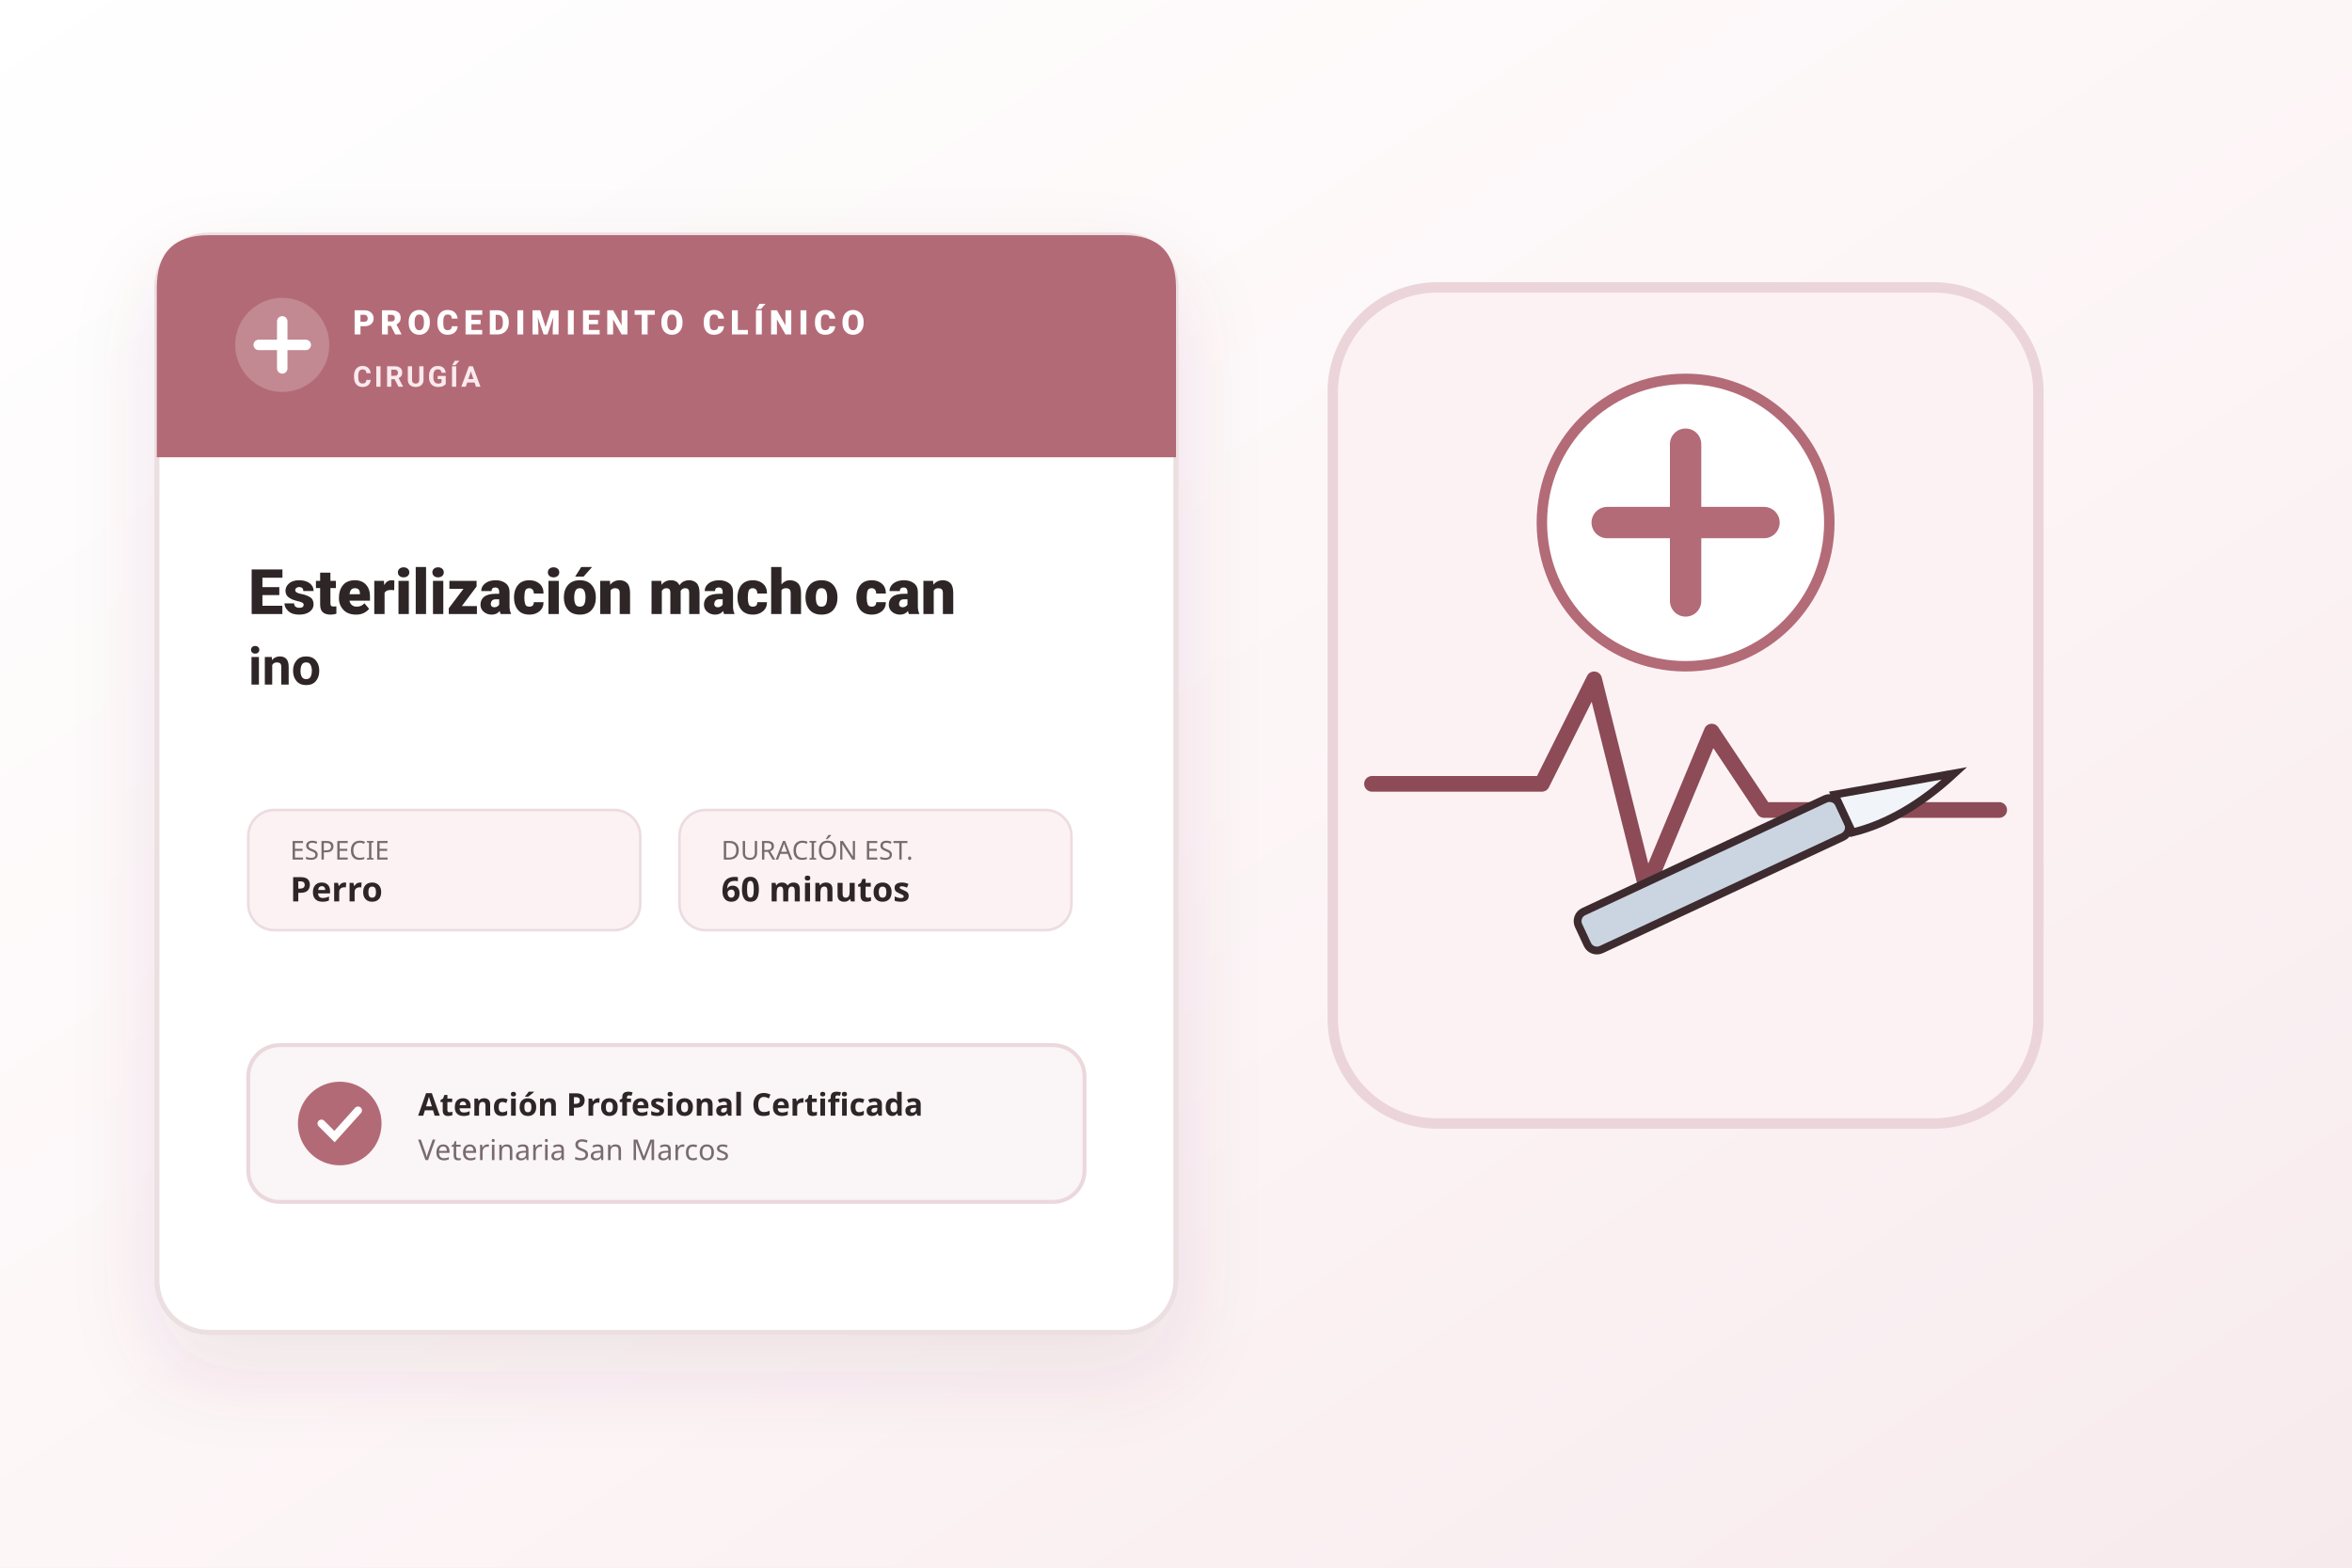
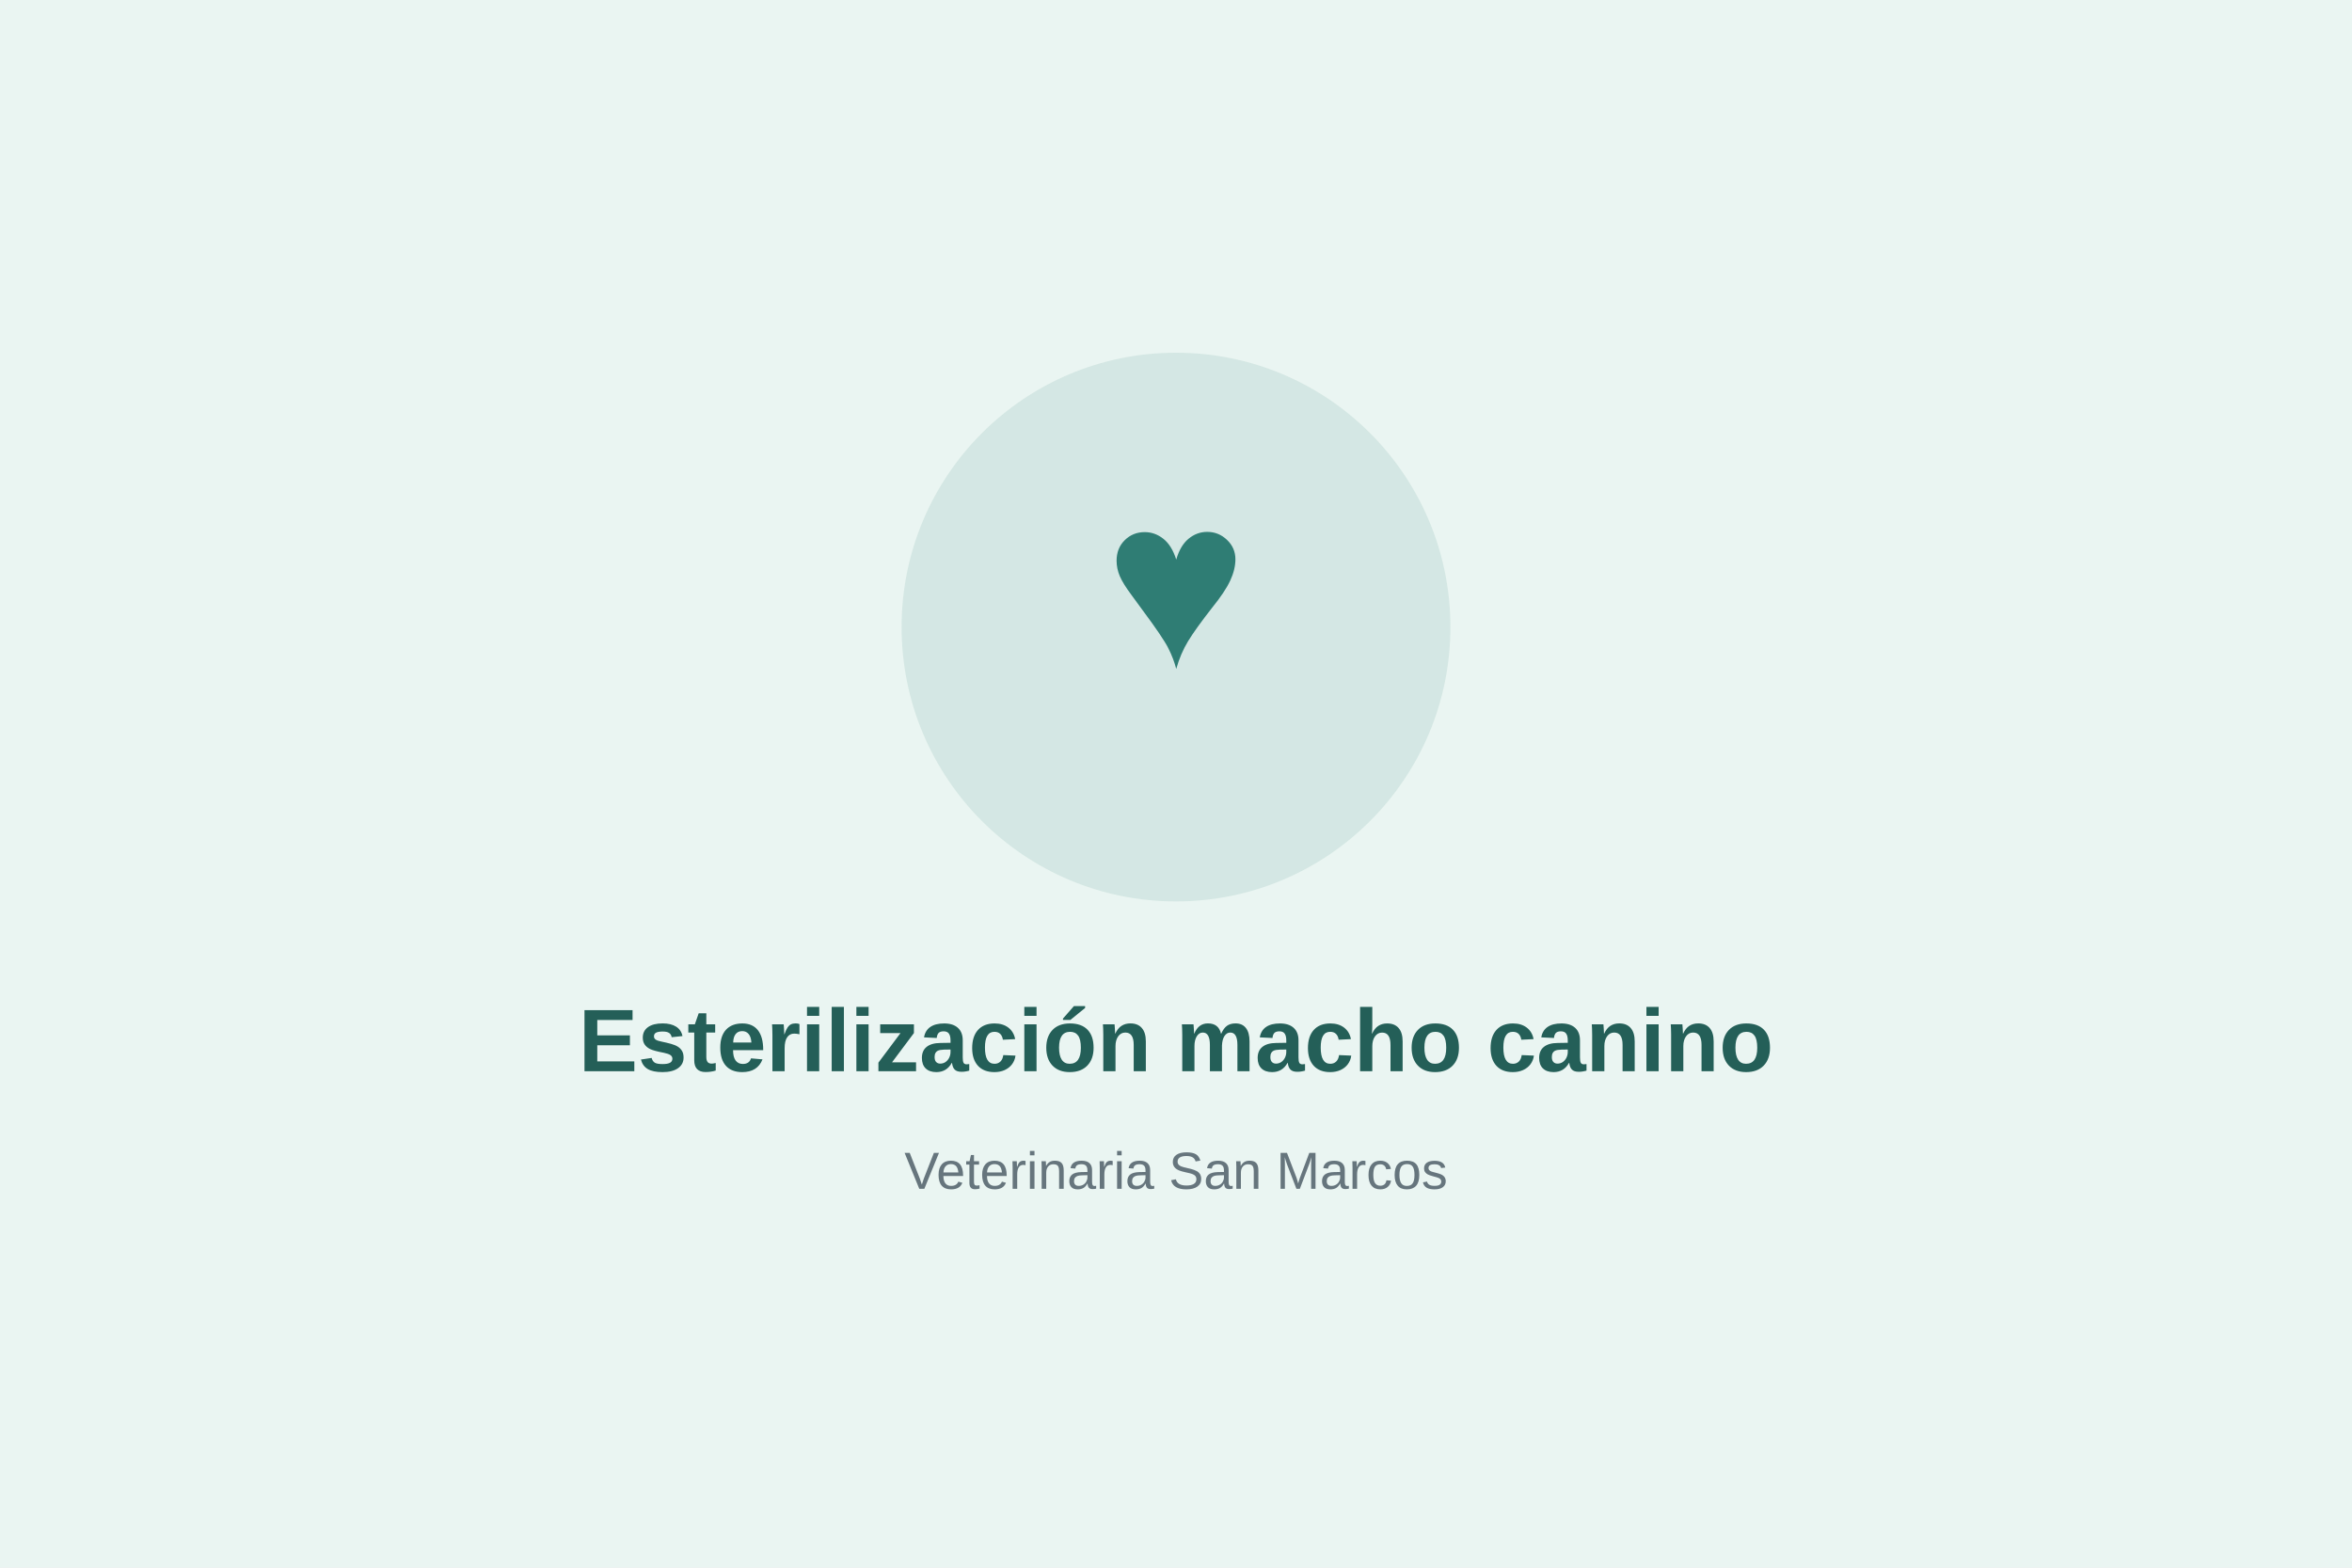
<svg xmlns="http://www.w3.org/2000/svg" width="900" height="600" viewBox="0 0 900 600">
-   <defs>
-     <linearGradient id="servBgGrad" x1="0%" y1="0%" x2="100%" y2="100%">
-       <stop offset="0%" stop-color="#ffffff" />
-       <stop offset="50%" stop-color="#fdf6f7" />
-       <stop offset="100%" stop-color="#f7eaed" />
-     </linearGradient>
-     <filter id="servShadow" x="-10%" y="-10%" width="130%" height="130%">
-       <feDropShadow dx="0" dy="14" stdDeviation="16" flood-color="#733b47" flood-opacity="0.1" />
-     </filter>
-   </defs>
-   <rect width="900" height="600" fill="url(#servBgGrad)" />
-   <g transform="translate(60, 90)" filter="url(#servShadow)">
-     <rect x="0" y="0" width="390" height="420" rx="20" fill="#ffffff" stroke="#ecdfe2" stroke-width="2" />
-     <path d="M 0,20 Q 0,0 20,0 L 370,0 Q 390,0 390,20 L 390,85 L 0,85 Z" fill="#b36b77" />
-     <g transform="translate(30, 24)">
-       <circle cx="18" cy="18" r="18" fill="#ffffff" opacity="0.2" />
-       <path d="M18,9 L18,27 M9,18 L27,18" stroke="#ffffff" stroke-width="4" stroke-linecap="round" />
-     </g>
-     <text x="75" y="38" font-family="'Segoe UI', Roboto, sans-serif" font-size="13" font-weight="800" fill="#ffffff" letter-spacing="2">PROCEDIMIENTO CLÍNICO</text>
-     <text x="75" y="58" font-family="'Segoe UI', Roboto, sans-serif" font-size="11" font-weight="600" fill="#faeaed" letter-spacing="1">CIRUGÍA</text>
-     <text x="35" y="145" font-family="'Segoe UI', Roboto, sans-serif" font-size="24" font-weight="800" fill="#2e2528">Esterilización macho can</text>
-     <text x="35" y="172" font-family="'Segoe UI', Roboto, sans-serif" font-size="20" font-weight="700" fill="#2e2528">ino</text>
-     <g transform="translate(35, 220)">
-       <rect x="0" y="0" width="150" height="46" rx="10" fill="#fcf2f4" stroke="#ecdce0" stroke-width="1" />
-       <text x="16" y="19" font-family="'Segoe UI', sans-serif" font-size="10" fill="#786b6f">ESPECIE</text>
-       <text x="16" y="35" font-family="'Segoe UI', sans-serif" font-size="13" font-weight="700" fill="#2e2528">Perro</text>
-       <rect x="165" y="0" width="150" height="46" rx="10" fill="#fcf2f4" stroke="#ecdce0" stroke-width="1" />
-       <text x="181" y="19" font-family="'Segoe UI', sans-serif" font-size="10" fill="#786b6f">DURACIÓN EST.</text>
-       <text x="181" y="35" font-family="'Segoe UI', sans-serif" font-size="13" font-weight="700" fill="#2e2528">60 minutos</text>
-     </g>
-     <g transform="translate(35, 310)">
-       <rect x="0" y="0" width="320" height="60" rx="12" fill="#faf5f6" stroke="#ebd8dc" stroke-width="1.5" />
-       <circle cx="35" cy="30" r="16" fill="#b36b77" />
-       <path d="M28,30 L33,35 L42,25" fill="none" stroke="#ffffff" stroke-width="3" stroke-linecap="round" />
-       <text x="65" y="27" font-family="'Segoe UI', sans-serif" font-size="12" font-weight="700" fill="#2e2528">Atención Profesional Certificada</text>
-       <text x="65" y="44" font-family="'Segoe UI', sans-serif" font-size="11" fill="#786b6f">Veterinaria San Marcos</text>
-     </g>
-   </g>
-   <g transform="translate(480, 90)">
-     <rect x="30" y="20" width="270" height="320" rx="40" fill="#fcf2f4" stroke="#ebd5da" stroke-width="4" />
-     <circle cx="165" cy="110" r="55" fill="#ffffff" stroke="#b36b77" stroke-width="4" />
-     <path d="M 165,80 L 165,140 M 135,110 L 195,110" stroke="#b36b77" stroke-width="12" stroke-linecap="round" />
-     <path d="M 45,210 L 110,210 L 130,170 L 150,250 L 175,190 L 195,220 L 285,220" fill="none" stroke="#8c4b56" stroke-width="6" stroke-linecap="round" stroke-linejoin="round" />
-     <g transform="translate(100, 260) rotate(-25)">
-       <rect x="20" y="10" width="110" height="16" rx="4" fill="#cbd5e1" stroke="#3d2b2f" stroke-width="3" />
-       <path d="M 130,10 L 175,22 Q 150,30 130,26 Z" fill="#f1f5f9" stroke="#3d2b2f" stroke-width="3" />
-     </g>
-   </g>
+   <rect width="900" height="600" fill="#eaf5f2" />
+   <circle cx="450" cy="240" r="105" fill="#2f7d74" opacity=".12" />
+   <text x="450" y="255" text-anchor="middle" font-family="Arial, sans-serif" font-size="92" fill="#2f7d74">♥</text>
+   <text x="450" y="410" text-anchor="middle" font-family="Arial, sans-serif" font-size="34" font-weight="700" fill="#245f58">Esterilización macho canino</text>
+   <text x="450" y="455" text-anchor="middle" font-family="Arial, sans-serif" font-size="20" fill="#66757d">Veterinaria San Marcos</text>
</svg>
